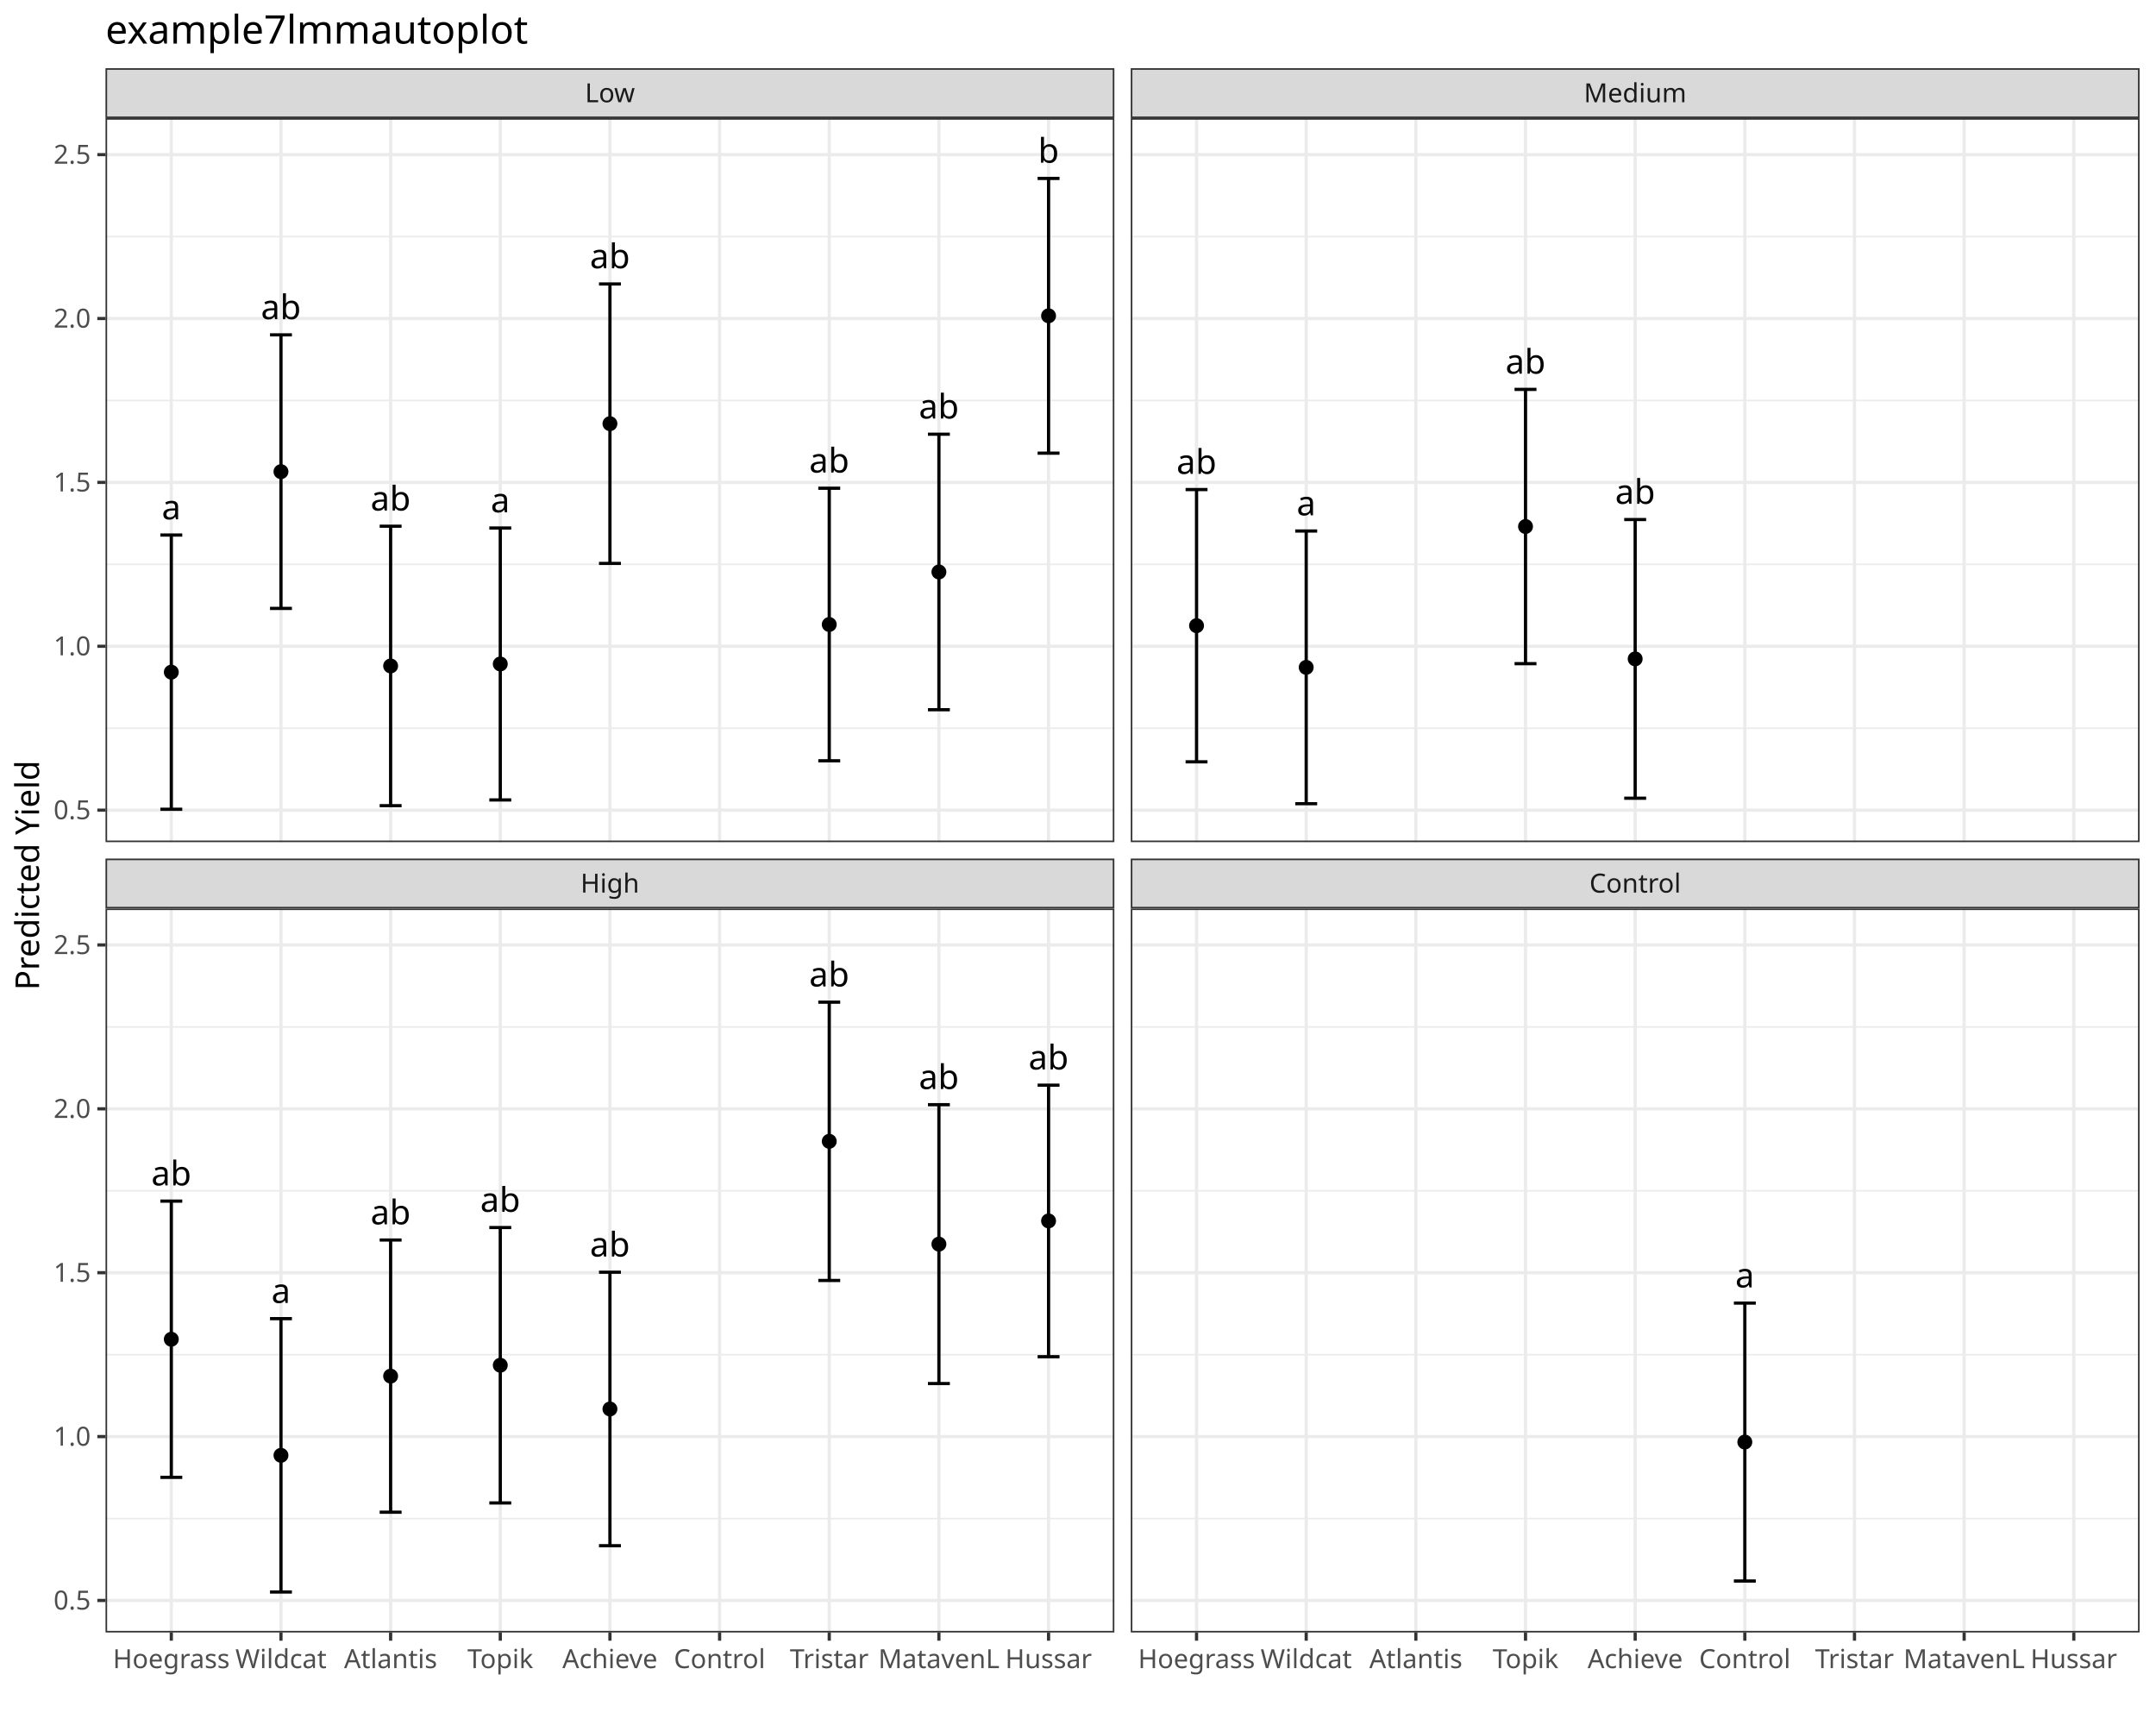
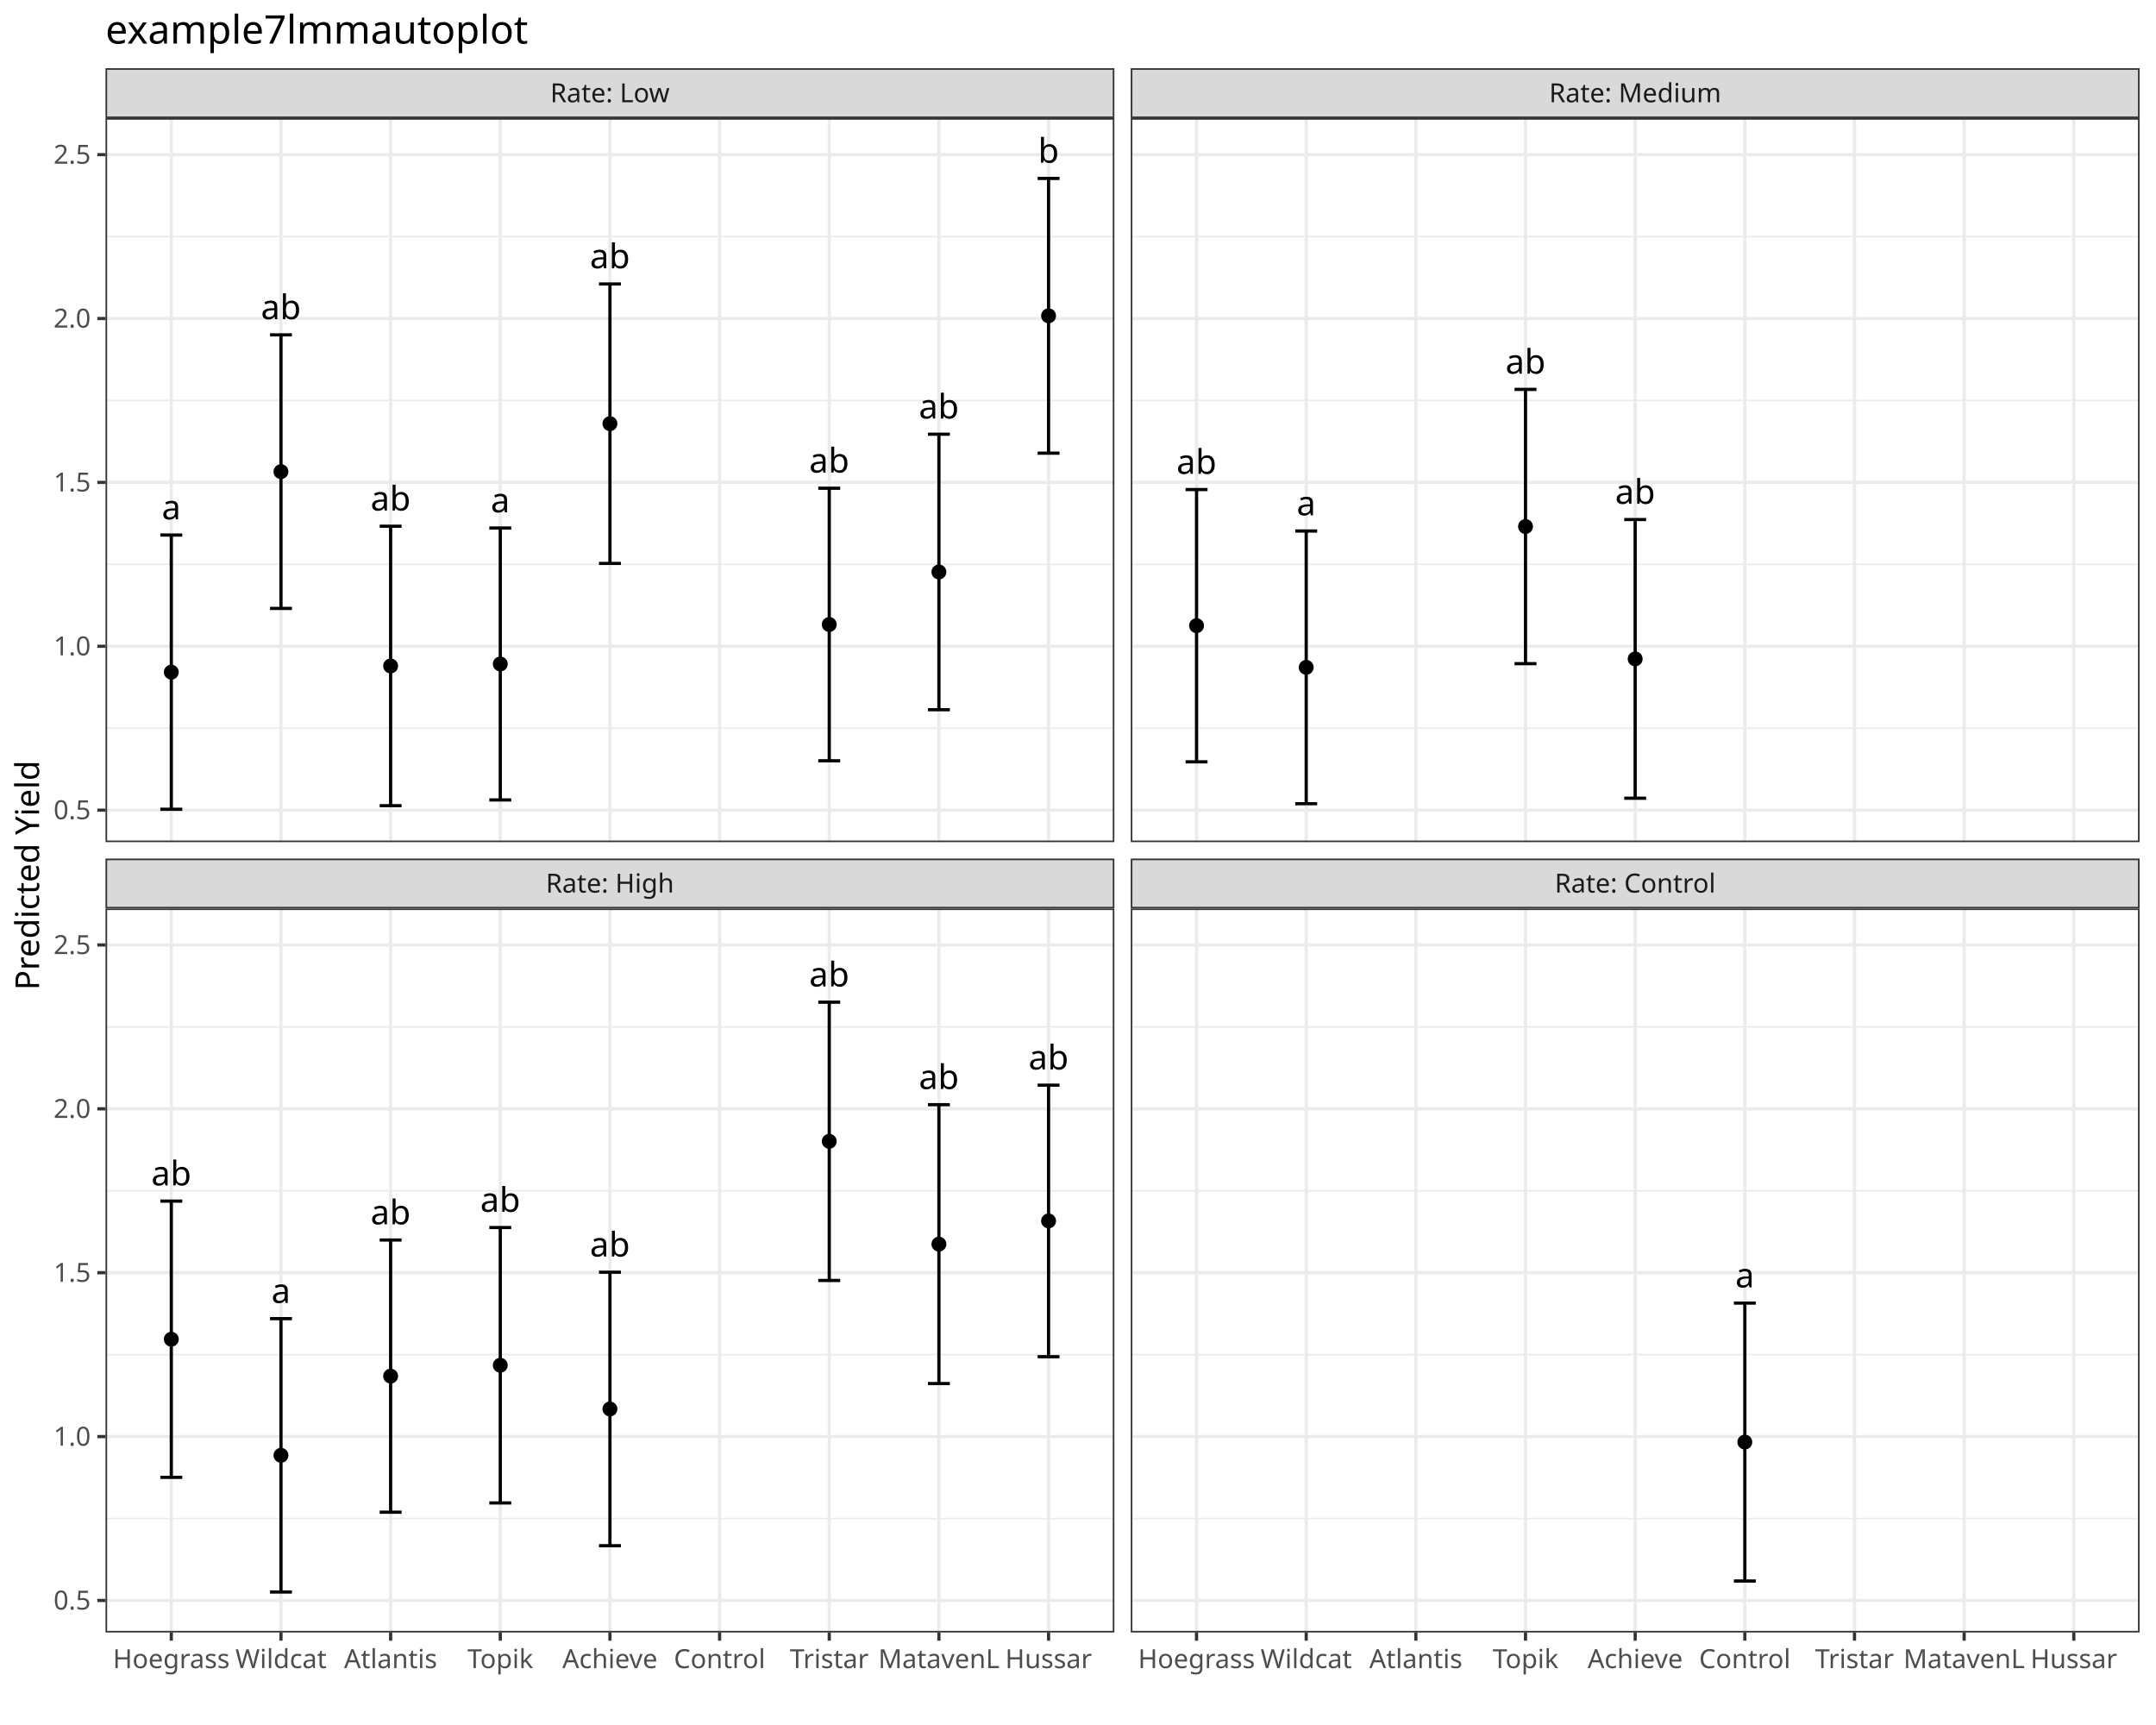
<svg xmlns="http://www.w3.org/2000/svg" class="svglite" data-engine-version="2.0" width="720.00pt" height="576.00pt" viewBox="0 0 720.00 576.00">
  <defs>
    <style type="text/css">
    .svglite line, .svglite polyline, .svglite polygon, .svglite path, .svglite rect, .svglite circle {
      fill: none;
      stroke: #000000;
      stroke-linecap: round;
      stroke-linejoin: round;
      stroke-miterlimit: 10.00;
    }
  </style>
  </defs>
  <rect width="100%" height="100%" style="stroke: none; fill: #FFFFFF;" />
  <defs>
    <clipPath id="cpMC4wMHw3MjAuMDB8MC4wMHw1NzYuMDA=">
      <rect x="0.00" y="0.00" width="720.00" height="576.00" />
    </clipPath>
  </defs>
  <g clip-path="url(#cpMC4wMHw3MjAuMDB8MC4wMHw1NzYuMDA=)">
    <rect x="0.00" y="0.00" width="720.00" height="576.00" style="stroke-width: 1.07; stroke: #FFFFFF; fill: #FFFFFF;" />
  </g>
  <defs>
    <clipPath id="cpMzUuMjR8MzcyLjE0fDM5LjQzfDI4MS4yMQ==">
      <rect x="35.24" y="39.43" width="336.90" height="241.77" />
    </clipPath>
  </defs>
  <g clip-path="url(#cpMzUuMjR8MzcyLjE0fDM5LjQzfDI4MS4yMQ==)">
    <rect x="35.24" y="39.43" width="336.90" height="241.77" style="stroke-width: 1.07; stroke: none; fill: #FFFFFF;" />
    <polyline points="35.24,243.16 372.14,243.16 " style="stroke-width: 0.53; stroke: #EBEBEB; stroke-linecap: butt;" />
    <polyline points="35.24,188.44 372.14,188.44 " style="stroke-width: 0.53; stroke: #EBEBEB; stroke-linecap: butt;" />
    <polyline points="35.24,133.72 372.14,133.72 " style="stroke-width: 0.53; stroke: #EBEBEB; stroke-linecap: butt;" />
    <polyline points="35.24,79.00 372.14,79.00 " style="stroke-width: 0.53; stroke: #EBEBEB; stroke-linecap: butt;" />
    <polyline points="35.24,270.52 372.14,270.52 " style="stroke-width: 1.07; stroke: #EBEBEB; stroke-linecap: butt;" />
    <polyline points="35.24,215.80 372.14,215.80 " style="stroke-width: 1.07; stroke: #EBEBEB; stroke-linecap: butt;" />
    <polyline points="35.24,161.08 372.14,161.08 " style="stroke-width: 1.07; stroke: #EBEBEB; stroke-linecap: butt;" />
    <polyline points="35.24,106.36 372.14,106.36 " style="stroke-width: 1.07; stroke: #EBEBEB; stroke-linecap: butt;" />
    <polyline points="35.24,51.64 372.14,51.64 " style="stroke-width: 1.07; stroke: #EBEBEB; stroke-linecap: butt;" />
    <polyline points="57.21,281.21 57.21,39.43 " style="stroke-width: 1.07; stroke: #EBEBEB; stroke-linecap: butt;" />
    <polyline points="93.83,281.21 93.83,39.43 " style="stroke-width: 1.07; stroke: #EBEBEB; stroke-linecap: butt;" />
    <polyline points="130.45,281.21 130.45,39.43 " style="stroke-width: 1.07; stroke: #EBEBEB; stroke-linecap: butt;" />
    <polyline points="167.07,281.21 167.07,39.43 " style="stroke-width: 1.07; stroke: #EBEBEB; stroke-linecap: butt;" />
    <polyline points="203.69,281.21 203.69,39.43 " style="stroke-width: 1.07; stroke: #EBEBEB; stroke-linecap: butt;" />
    <polyline points="240.31,281.21 240.31,39.43 " style="stroke-width: 1.07; stroke: #EBEBEB; stroke-linecap: butt;" />
    <polyline points="276.93,281.21 276.93,39.43 " style="stroke-width: 1.07; stroke: #EBEBEB; stroke-linecap: butt;" />
    <polyline points="313.55,281.21 313.55,39.43 " style="stroke-width: 1.07; stroke: #EBEBEB; stroke-linecap: butt;" />
    <polyline points="350.17,281.21 350.17,39.43 " style="stroke-width: 1.07; stroke: #EBEBEB; stroke-linecap: butt;" />
    <circle cx="57.21" cy="224.44" r="2.49" style="stroke-width: 0.71; stroke: none; fill: #000000;" />
    <circle cx="130.45" cy="222.37" r="2.49" style="stroke-width: 0.71; stroke: none; fill: #000000;" />
    <circle cx="167.07" cy="221.71" r="2.49" style="stroke-width: 0.71; stroke: none; fill: #000000;" />
    <circle cx="276.93" cy="208.53" r="2.49" style="stroke-width: 0.71; stroke: none; fill: #000000;" />
    <circle cx="313.55" cy="190.99" r="2.49" style="stroke-width: 0.71; stroke: none; fill: #000000;" />
    <circle cx="93.83" cy="157.49" r="2.49" style="stroke-width: 0.71; stroke: none; fill: #000000;" />
    <circle cx="203.69" cy="141.47" r="2.49" style="stroke-width: 0.71; stroke: none; fill: #000000;" />
    <circle cx="350.17" cy="105.45" r="2.49" style="stroke-width: 0.71; stroke: none; fill: #000000;" />
    <polyline points="53.55,178.66 60.87,178.66 " style="stroke-width: 1.07; stroke-linecap: butt;" />
    <polyline points="57.21,178.66 57.21,270.22 " style="stroke-width: 1.07; stroke-linecap: butt;" />
    <polyline points="53.55,270.22 60.87,270.22 " style="stroke-width: 1.07; stroke-linecap: butt;" />
    <polyline points="126.79,175.71 134.11,175.71 " style="stroke-width: 1.07; stroke-linecap: butt;" />
    <polyline points="130.45,175.71 130.45,269.02 " style="stroke-width: 1.07; stroke-linecap: butt;" />
    <polyline points="126.79,269.02 134.11,269.02 " style="stroke-width: 1.07; stroke-linecap: butt;" />
    <polyline points="163.41,176.31 170.73,176.31 " style="stroke-width: 1.07; stroke-linecap: butt;" />
    <polyline points="167.07,176.31 167.07,267.11 " style="stroke-width: 1.07; stroke-linecap: butt;" />
    <polyline points="163.41,267.11 170.73,267.11 " style="stroke-width: 1.07; stroke-linecap: butt;" />
    <polyline points="273.27,163.03 280.59,163.03 " style="stroke-width: 1.07; stroke-linecap: butt;" />
    <polyline points="276.93,163.03 276.93,254.03 " style="stroke-width: 1.07; stroke-linecap: butt;" />
    <polyline points="273.27,254.03 280.59,254.03 " style="stroke-width: 1.07; stroke-linecap: butt;" />
    <polyline points="309.89,144.99 317.21,144.99 " style="stroke-width: 1.07; stroke-linecap: butt;" />
    <polyline points="313.55,144.99 313.55,236.98 " style="stroke-width: 1.07; stroke-linecap: butt;" />
    <polyline points="309.89,236.98 317.21,236.98 " style="stroke-width: 1.07; stroke-linecap: butt;" />
    <polyline points="90.17,111.81 97.49,111.81 " style="stroke-width: 1.07; stroke-linecap: butt;" />
    <polyline points="93.83,111.81 93.83,203.16 " style="stroke-width: 1.07; stroke-linecap: butt;" />
    <polyline points="90.17,203.16 97.49,203.16 " style="stroke-width: 1.07; stroke-linecap: butt;" />
    <polyline points="200.03,94.82 207.35,94.82 " style="stroke-width: 1.07; stroke-linecap: butt;" />
    <polyline points="203.69,94.82 203.69,188.13 " style="stroke-width: 1.07; stroke-linecap: butt;" />
    <polyline points="200.03,188.13 207.35,188.13 " style="stroke-width: 1.07; stroke-linecap: butt;" />
    <polyline points="346.51,59.58 353.83,59.58 " style="stroke-width: 1.07; stroke-linecap: butt;" />
    <polyline points="350.17,59.58 350.17,151.32 " style="stroke-width: 1.07; stroke-linecap: butt;" />
    <polyline points="346.51,151.32 353.83,151.32 " style="stroke-width: 1.07; stroke-linecap: butt;" />
    <text x="57.21" y="173.42" text-anchor="middle" style="font-size: 11.38px; font-family: sans;" textLength="6.33px" lengthAdjust="spacingAndGlyphs">a</text>
    <text x="130.45" y="170.47" text-anchor="middle" style="font-size: 11.38px; font-family: sans;" textLength="12.66px" lengthAdjust="spacingAndGlyphs">ab</text>
    <text x="167.07" y="171.07" text-anchor="middle" style="font-size: 11.38px; font-family: sans;" textLength="6.33px" lengthAdjust="spacingAndGlyphs">a</text>
    <text x="276.93" y="157.79" text-anchor="middle" style="font-size: 11.38px; font-family: sans;" textLength="12.66px" lengthAdjust="spacingAndGlyphs">ab</text>
    <text x="313.55" y="139.75" text-anchor="middle" style="font-size: 11.38px; font-family: sans;" textLength="12.66px" lengthAdjust="spacingAndGlyphs">ab</text>
    <text x="93.83" y="106.57" text-anchor="middle" style="font-size: 11.38px; font-family: sans;" textLength="12.66px" lengthAdjust="spacingAndGlyphs">ab</text>
    <text x="203.69" y="89.58" text-anchor="middle" style="font-size: 11.38px; font-family: sans;" textLength="12.66px" lengthAdjust="spacingAndGlyphs">ab</text>
    <text x="350.17" y="54.34" text-anchor="middle" style="font-size: 11.38px; font-family: sans;" textLength="6.33px" lengthAdjust="spacingAndGlyphs">b</text>
    <rect x="35.24" y="39.43" width="336.90" height="241.77" style="stroke-width: 1.07; stroke: #333333;" />
  </g>
  <g clip-path="url(#cpMC4wMHw3MjAuMDB8MC4wMHw1NzYuMDA=)">
</g>
  <defs>
    <clipPath id="cpMzUuMjR8MzcyLjE0fDMwMy4zNHw1NDUuMTE=">
      <rect x="35.24" y="303.34" width="336.90" height="241.77" />
    </clipPath>
  </defs>
  <g clip-path="url(#cpMzUuMjR8MzcyLjE0fDMwMy4zNHw1NDUuMTE=)">
    <rect x="35.24" y="303.34" width="336.90" height="241.77" style="stroke-width: 1.07; stroke: none; fill: #FFFFFF;" />
    <polyline points="35.24,507.06 372.14,507.06 " style="stroke-width: 0.53; stroke: #EBEBEB; stroke-linecap: butt;" />
    <polyline points="35.24,452.34 372.14,452.34 " style="stroke-width: 0.53; stroke: #EBEBEB; stroke-linecap: butt;" />
    <polyline points="35.24,397.62 372.14,397.62 " style="stroke-width: 0.53; stroke: #EBEBEB; stroke-linecap: butt;" />
    <polyline points="35.24,342.90 372.14,342.90 " style="stroke-width: 0.53; stroke: #EBEBEB; stroke-linecap: butt;" />
    <polyline points="35.24,534.42 372.14,534.42 " style="stroke-width: 1.07; stroke: #EBEBEB; stroke-linecap: butt;" />
    <polyline points="35.24,479.70 372.14,479.70 " style="stroke-width: 1.07; stroke: #EBEBEB; stroke-linecap: butt;" />
    <polyline points="35.24,424.98 372.14,424.98 " style="stroke-width: 1.07; stroke: #EBEBEB; stroke-linecap: butt;" />
    <polyline points="35.24,370.26 372.14,370.26 " style="stroke-width: 1.07; stroke: #EBEBEB; stroke-linecap: butt;" />
    <polyline points="35.24,315.54 372.14,315.54 " style="stroke-width: 1.07; stroke: #EBEBEB; stroke-linecap: butt;" />
    <polyline points="57.21,545.11 57.21,303.34 " style="stroke-width: 1.07; stroke: #EBEBEB; stroke-linecap: butt;" />
    <polyline points="93.83,545.11 93.83,303.34 " style="stroke-width: 1.07; stroke: #EBEBEB; stroke-linecap: butt;" />
    <polyline points="130.45,545.11 130.45,303.34 " style="stroke-width: 1.07; stroke: #EBEBEB; stroke-linecap: butt;" />
    <polyline points="167.07,545.11 167.07,303.34 " style="stroke-width: 1.07; stroke: #EBEBEB; stroke-linecap: butt;" />
    <polyline points="203.69,545.11 203.69,303.34 " style="stroke-width: 1.07; stroke: #EBEBEB; stroke-linecap: butt;" />
    <polyline points="240.31,545.11 240.31,303.34 " style="stroke-width: 1.07; stroke: #EBEBEB; stroke-linecap: butt;" />
    <polyline points="276.93,545.11 276.93,303.34 " style="stroke-width: 1.07; stroke: #EBEBEB; stroke-linecap: butt;" />
    <polyline points="313.55,545.11 313.55,303.34 " style="stroke-width: 1.07; stroke: #EBEBEB; stroke-linecap: butt;" />
    <polyline points="350.17,545.11 350.17,303.34 " style="stroke-width: 1.07; stroke: #EBEBEB; stroke-linecap: butt;" />
    <circle cx="93.83" cy="485.95" r="2.49" style="stroke-width: 0.71; stroke: none; fill: #000000;" />
    <circle cx="203.69" cy="470.48" r="2.49" style="stroke-width: 0.71; stroke: none; fill: #000000;" />
    <circle cx="130.45" cy="459.50" r="2.49" style="stroke-width: 0.71; stroke: none; fill: #000000;" />
    <circle cx="167.07" cy="455.87" r="2.49" style="stroke-width: 0.71; stroke: none; fill: #000000;" />
    <circle cx="57.21" cy="447.19" r="2.49" style="stroke-width: 0.71; stroke: none; fill: #000000;" />
    <circle cx="313.55" cy="415.43" r="2.49" style="stroke-width: 0.71; stroke: none; fill: #000000;" />
    <circle cx="350.17" cy="407.68" r="2.49" style="stroke-width: 0.71; stroke: none; fill: #000000;" />
    <circle cx="276.93" cy="381.10" r="2.49" style="stroke-width: 0.71; stroke: none; fill: #000000;" />
    <polyline points="90.17,440.31 97.49,440.31 " style="stroke-width: 1.07; stroke-linecap: butt;" />
    <polyline points="93.83,440.31 93.83,531.59 " style="stroke-width: 1.07; stroke-linecap: butt;" />
    <polyline points="90.17,531.59 97.49,531.59 " style="stroke-width: 1.07; stroke-linecap: butt;" />
    <polyline points="200.03,424.81 207.35,424.81 " style="stroke-width: 1.07; stroke-linecap: butt;" />
    <polyline points="203.69,424.81 203.69,516.14 " style="stroke-width: 1.07; stroke-linecap: butt;" />
    <polyline points="200.03,516.14 207.35,516.14 " style="stroke-width: 1.07; stroke-linecap: butt;" />
    <polyline points="126.79,414.06 134.11,414.06 " style="stroke-width: 1.07; stroke-linecap: butt;" />
    <polyline points="130.45,414.06 130.45,504.94 " style="stroke-width: 1.07; stroke-linecap: butt;" />
    <polyline points="126.79,504.94 134.11,504.94 " style="stroke-width: 1.07; stroke-linecap: butt;" />
    <polyline points="163.41,409.89 170.73,409.89 " style="stroke-width: 1.07; stroke-linecap: butt;" />
    <polyline points="167.07,409.89 167.07,501.85 " style="stroke-width: 1.07; stroke-linecap: butt;" />
    <polyline points="163.41,501.85 170.73,501.85 " style="stroke-width: 1.07; stroke-linecap: butt;" />
    <polyline points="53.55,401.07 60.87,401.07 " style="stroke-width: 1.07; stroke-linecap: butt;" />
    <polyline points="57.21,401.07 57.21,493.31 " style="stroke-width: 1.07; stroke-linecap: butt;" />
    <polyline points="53.55,493.31 60.87,493.31 " style="stroke-width: 1.07; stroke-linecap: butt;" />
    <polyline points="309.89,368.87 317.21,368.87 " style="stroke-width: 1.07; stroke-linecap: butt;" />
    <polyline points="313.55,368.87 313.55,461.98 " style="stroke-width: 1.07; stroke-linecap: butt;" />
    <polyline points="309.89,461.98 317.21,461.98 " style="stroke-width: 1.07; stroke-linecap: butt;" />
    <polyline points="346.51,362.35 353.83,362.35 " style="stroke-width: 1.07; stroke-linecap: butt;" />
    <polyline points="350.17,362.35 350.17,453.02 " style="stroke-width: 1.07; stroke-linecap: butt;" />
    <polyline points="346.51,453.02 353.83,453.02 " style="stroke-width: 1.07; stroke-linecap: butt;" />
    <polyline points="273.27,334.63 280.59,334.63 " style="stroke-width: 1.07; stroke-linecap: butt;" />
    <polyline points="276.93,334.63 276.93,427.56 " style="stroke-width: 1.07; stroke-linecap: butt;" />
    <polyline points="273.27,427.56 280.59,427.56 " style="stroke-width: 1.07; stroke-linecap: butt;" />
    <text x="93.83" y="435.07" text-anchor="middle" style="font-size: 11.38px; font-family: sans;" textLength="6.33px" lengthAdjust="spacingAndGlyphs">a</text>
    <text x="203.69" y="419.57" text-anchor="middle" style="font-size: 11.38px; font-family: sans;" textLength="12.66px" lengthAdjust="spacingAndGlyphs">ab</text>
    <text x="130.45" y="408.82" text-anchor="middle" style="font-size: 11.38px; font-family: sans;" textLength="12.66px" lengthAdjust="spacingAndGlyphs">ab</text>
    <text x="167.07" y="404.65" text-anchor="middle" style="font-size: 11.38px; font-family: sans;" textLength="12.66px" lengthAdjust="spacingAndGlyphs">ab</text>
    <text x="57.21" y="395.83" text-anchor="middle" style="font-size: 11.38px; font-family: sans;" textLength="12.66px" lengthAdjust="spacingAndGlyphs">ab</text>
    <text x="313.55" y="363.64" text-anchor="middle" style="font-size: 11.38px; font-family: sans;" textLength="12.66px" lengthAdjust="spacingAndGlyphs">ab</text>
    <text x="350.17" y="357.11" text-anchor="middle" style="font-size: 11.38px; font-family: sans;" textLength="12.66px" lengthAdjust="spacingAndGlyphs">ab</text>
    <text x="276.93" y="329.39" text-anchor="middle" style="font-size: 11.38px; font-family: sans;" textLength="12.66px" lengthAdjust="spacingAndGlyphs">ab</text>
    <rect x="35.24" y="303.34" width="336.90" height="241.77" style="stroke-width: 1.07; stroke: #333333;" />
  </g>
  <g clip-path="url(#cpMC4wMHw3MjAuMDB8MC4wMHw1NzYuMDA=)">
</g>
  <defs>
    <clipPath id="cpMzc3LjYyfDcxNC41MnwzOS40M3wyODEuMjE=">
      <rect x="377.62" y="39.43" width="336.90" height="241.77" />
    </clipPath>
  </defs>
  <g clip-path="url(#cpMzc3LjYyfDcxNC41MnwzOS40M3wyODEuMjE=)">
    <rect x="377.62" y="39.43" width="336.90" height="241.77" style="stroke-width: 1.07; stroke: none; fill: #FFFFFF;" />
    <polyline points="377.62,243.16 714.52,243.16 " style="stroke-width: 0.53; stroke: #EBEBEB; stroke-linecap: butt;" />
    <polyline points="377.62,188.44 714.52,188.44 " style="stroke-width: 0.53; stroke: #EBEBEB; stroke-linecap: butt;" />
    <polyline points="377.62,133.72 714.52,133.72 " style="stroke-width: 0.53; stroke: #EBEBEB; stroke-linecap: butt;" />
    <polyline points="377.62,79.00 714.52,79.00 " style="stroke-width: 0.53; stroke: #EBEBEB; stroke-linecap: butt;" />
    <polyline points="377.62,270.52 714.52,270.52 " style="stroke-width: 1.07; stroke: #EBEBEB; stroke-linecap: butt;" />
    <polyline points="377.62,215.80 714.52,215.80 " style="stroke-width: 1.07; stroke: #EBEBEB; stroke-linecap: butt;" />
    <polyline points="377.62,161.08 714.52,161.08 " style="stroke-width: 1.07; stroke: #EBEBEB; stroke-linecap: butt;" />
    <polyline points="377.62,106.36 714.52,106.36 " style="stroke-width: 1.07; stroke: #EBEBEB; stroke-linecap: butt;" />
    <polyline points="377.62,51.64 714.52,51.64 " style="stroke-width: 1.07; stroke: #EBEBEB; stroke-linecap: butt;" />
    <polyline points="399.59,281.21 399.59,39.43 " style="stroke-width: 1.07; stroke: #EBEBEB; stroke-linecap: butt;" />
    <polyline points="436.21,281.21 436.21,39.43 " style="stroke-width: 1.07; stroke: #EBEBEB; stroke-linecap: butt;" />
    <polyline points="472.83,281.21 472.83,39.43 " style="stroke-width: 1.07; stroke: #EBEBEB; stroke-linecap: butt;" />
    <polyline points="509.45,281.21 509.45,39.43 " style="stroke-width: 1.07; stroke: #EBEBEB; stroke-linecap: butt;" />
    <polyline points="546.07,281.21 546.07,39.43 " style="stroke-width: 1.07; stroke: #EBEBEB; stroke-linecap: butt;" />
    <polyline points="582.69,281.21 582.69,39.43 " style="stroke-width: 1.07; stroke: #EBEBEB; stroke-linecap: butt;" />
    <polyline points="619.31,281.21 619.31,39.43 " style="stroke-width: 1.07; stroke: #EBEBEB; stroke-linecap: butt;" />
    <polyline points="655.93,281.21 655.93,39.43 " style="stroke-width: 1.07; stroke: #EBEBEB; stroke-linecap: butt;" />
    <polyline points="692.55,281.21 692.55,39.43 " style="stroke-width: 1.07; stroke: #EBEBEB; stroke-linecap: butt;" />
    <circle cx="436.21" cy="222.84" r="2.49" style="stroke-width: 0.71; stroke: none; fill: #000000;" />
    <circle cx="546.07" cy="220.01" r="2.49" style="stroke-width: 0.71; stroke: none; fill: #000000;" />
    <circle cx="399.59" cy="208.92" r="2.49" style="stroke-width: 0.71; stroke: none; fill: #000000;" />
    <circle cx="509.45" cy="175.81" r="2.49" style="stroke-width: 0.71; stroke: none; fill: #000000;" />
    <polyline points="432.55,177.31 439.87,177.31 " style="stroke-width: 1.07; stroke-linecap: butt;" />
    <polyline points="436.21,177.31 436.21,268.37 " style="stroke-width: 1.07; stroke-linecap: butt;" />
    <polyline points="432.55,268.37 439.87,268.37 " style="stroke-width: 1.07; stroke-linecap: butt;" />
    <polyline points="542.41,173.48 549.73,173.48 " style="stroke-width: 1.07; stroke-linecap: butt;" />
    <polyline points="546.07,173.48 546.07,266.53 " style="stroke-width: 1.07; stroke-linecap: butt;" />
    <polyline points="542.41,266.53 549.73,266.53 " style="stroke-width: 1.07; stroke-linecap: butt;" />
    <polyline points="395.93,163.47 403.25,163.47 " style="stroke-width: 1.07; stroke-linecap: butt;" />
    <polyline points="399.59,163.47 399.59,254.38 " style="stroke-width: 1.07; stroke-linecap: butt;" />
    <polyline points="395.93,254.38 403.25,254.38 " style="stroke-width: 1.07; stroke-linecap: butt;" />
    <polyline points="505.79,130.02 513.11,130.02 " style="stroke-width: 1.07; stroke-linecap: butt;" />
    <polyline points="509.45,130.02 509.45,221.60 " style="stroke-width: 1.07; stroke-linecap: butt;" />
    <polyline points="505.79,221.60 513.11,221.60 " style="stroke-width: 1.07; stroke-linecap: butt;" />
    <text x="436.21" y="172.07" text-anchor="middle" style="font-size: 11.38px; font-family: sans;" textLength="6.33px" lengthAdjust="spacingAndGlyphs">a</text>
    <text x="546.07" y="168.24" text-anchor="middle" style="font-size: 11.38px; font-family: sans;" textLength="12.66px" lengthAdjust="spacingAndGlyphs">ab</text>
    <text x="399.59" y="158.23" text-anchor="middle" style="font-size: 11.38px; font-family: sans;" textLength="12.66px" lengthAdjust="spacingAndGlyphs">ab</text>
    <text x="509.45" y="124.78" text-anchor="middle" style="font-size: 11.38px; font-family: sans;" textLength="12.66px" lengthAdjust="spacingAndGlyphs">ab</text>
    <rect x="377.62" y="39.43" width="336.90" height="241.77" style="stroke-width: 1.07; stroke: #333333;" />
  </g>
  <g clip-path="url(#cpMC4wMHw3MjAuMDB8MC4wMHw1NzYuMDA=)">
</g>
  <defs>
    <clipPath id="cpMzc3LjYyfDcxNC41MnwzMDMuMzR8NTQ1LjEx">
      <rect x="377.62" y="303.34" width="336.90" height="241.77" />
    </clipPath>
  </defs>
  <g clip-path="url(#cpMzc3LjYyfDcxNC41MnwzMDMuMzR8NTQ1LjEx)">
    <rect x="377.62" y="303.34" width="336.90" height="241.77" style="stroke-width: 1.07; stroke: none; fill: #FFFFFF;" />
    <polyline points="377.62,507.06 714.52,507.06 " style="stroke-width: 0.53; stroke: #EBEBEB; stroke-linecap: butt;" />
    <polyline points="377.62,452.34 714.52,452.34 " style="stroke-width: 0.53; stroke: #EBEBEB; stroke-linecap: butt;" />
    <polyline points="377.62,397.62 714.52,397.62 " style="stroke-width: 0.53; stroke: #EBEBEB; stroke-linecap: butt;" />
    <polyline points="377.62,342.90 714.52,342.90 " style="stroke-width: 0.53; stroke: #EBEBEB; stroke-linecap: butt;" />
    <polyline points="377.62,534.42 714.52,534.42 " style="stroke-width: 1.07; stroke: #EBEBEB; stroke-linecap: butt;" />
    <polyline points="377.62,479.70 714.52,479.70 " style="stroke-width: 1.07; stroke: #EBEBEB; stroke-linecap: butt;" />
    <polyline points="377.62,424.98 714.52,424.98 " style="stroke-width: 1.07; stroke: #EBEBEB; stroke-linecap: butt;" />
    <polyline points="377.62,370.26 714.52,370.26 " style="stroke-width: 1.07; stroke: #EBEBEB; stroke-linecap: butt;" />
    <polyline points="377.62,315.54 714.52,315.54 " style="stroke-width: 1.07; stroke: #EBEBEB; stroke-linecap: butt;" />
    <polyline points="399.59,545.11 399.59,303.34 " style="stroke-width: 1.07; stroke: #EBEBEB; stroke-linecap: butt;" />
    <polyline points="436.21,545.11 436.21,303.34 " style="stroke-width: 1.07; stroke: #EBEBEB; stroke-linecap: butt;" />
    <polyline points="472.83,545.11 472.83,303.34 " style="stroke-width: 1.07; stroke: #EBEBEB; stroke-linecap: butt;" />
    <polyline points="509.45,545.11 509.45,303.34 " style="stroke-width: 1.07; stroke: #EBEBEB; stroke-linecap: butt;" />
    <polyline points="546.07,545.11 546.07,303.34 " style="stroke-width: 1.07; stroke: #EBEBEB; stroke-linecap: butt;" />
    <polyline points="582.69,545.11 582.69,303.34 " style="stroke-width: 1.07; stroke: #EBEBEB; stroke-linecap: butt;" />
    <polyline points="619.31,545.11 619.31,303.34 " style="stroke-width: 1.07; stroke: #EBEBEB; stroke-linecap: butt;" />
    <polyline points="655.93,545.11 655.93,303.34 " style="stroke-width: 1.07; stroke: #EBEBEB; stroke-linecap: butt;" />
    <polyline points="692.55,545.11 692.55,303.34 " style="stroke-width: 1.07; stroke: #EBEBEB; stroke-linecap: butt;" />
    <circle cx="582.69" cy="481.52" r="2.49" style="stroke-width: 0.71; stroke: none; fill: #000000;" />
    <polyline points="579.03,435.12 586.35,435.12 " style="stroke-width: 1.07; stroke-linecap: butt;" />
    <polyline points="582.69,435.12 582.69,527.92 " style="stroke-width: 1.07; stroke-linecap: butt;" />
    <polyline points="579.03,527.92 586.35,527.92 " style="stroke-width: 1.07; stroke-linecap: butt;" />
    <text x="582.69" y="429.88" text-anchor="middle" style="font-size: 11.38px; font-family: sans;" textLength="6.33px" lengthAdjust="spacingAndGlyphs">a</text>
    <rect x="377.62" y="303.34" width="336.90" height="241.77" style="stroke-width: 1.07; stroke: #333333;" />
  </g>
  <g clip-path="url(#cpMC4wMHw3MjAuMDB8MC4wMHw1NzYuMDA=)">
</g>
  <defs>
    <clipPath id="cpMzUuMjR8MzcyLjE0fDI4Ni42OXwzMDMuMzQ=">
      <rect x="35.24" y="286.69" width="336.90" height="16.65" />
    </clipPath>
  </defs>
  <g clip-path="url(#cpMzUuMjR8MzcyLjE0fDI4Ni42OXwzMDMuMzQ=)">
    <rect x="35.24" y="286.69" width="336.90" height="16.65" style="stroke-width: 1.07; stroke: #333333; fill: #D9D9D9;" />
-     <text x="203.69" y="298.04" text-anchor="middle" style="font-size: 8.80px; fill: #1A1A1A; font-family: sans;" textLength="18.10px" lengthAdjust="spacingAndGlyphs">High</text>
+     <text x="203.69" y="298.04" text-anchor="middle" style="font-size: 8.80px; fill: #1A1A1A; font-family: sans;" textLength="41.58px" lengthAdjust="spacingAndGlyphs">Rate: High</text>
  </g>
  <g clip-path="url(#cpMC4wMHw3MjAuMDB8MC4wMHw1NzYuMDA=)">
</g>
  <defs>
    <clipPath id="cpMzc3LjYyfDcxNC41MnwyODYuNjl8MzAzLjM0">
      <rect x="377.62" y="286.69" width="336.90" height="16.65" />
    </clipPath>
  </defs>
  <g clip-path="url(#cpMzc3LjYyfDcxNC41MnwyODYuNjl8MzAzLjM0)">
    <rect x="377.62" y="286.69" width="336.90" height="16.65" style="stroke-width: 1.07; stroke: #333333; fill: #D9D9D9;" />
-     <text x="546.07" y="298.04" text-anchor="middle" style="font-size: 8.80px; fill: #1A1A1A; font-family: sans;" textLength="28.37px" lengthAdjust="spacingAndGlyphs">Control</text>
+     <text x="546.07" y="298.04" text-anchor="middle" style="font-size: 8.80px; fill: #1A1A1A; font-family: sans;" textLength="51.85px" lengthAdjust="spacingAndGlyphs">Rate: Control</text>
  </g>
  <g clip-path="url(#cpMC4wMHw3MjAuMDB8MC4wMHw1NzYuMDA=)">
</g>
  <defs>
    <clipPath id="cpMzUuMjR8MzcyLjE0fDIyLjc4fDM5LjQz">
      <rect x="35.24" y="22.78" width="336.90" height="16.65" />
    </clipPath>
  </defs>
  <g clip-path="url(#cpMzUuMjR8MzcyLjE0fDIyLjc4fDM5LjQz)">
    <rect x="35.24" y="22.78" width="336.90" height="16.65" style="stroke-width: 1.07; stroke: #333333; fill: #D9D9D9;" />
-     <text x="203.69" y="34.14" text-anchor="middle" style="font-size: 8.80px; fill: #1A1A1A; font-family: sans;" textLength="16.15px" lengthAdjust="spacingAndGlyphs">Low</text>
+     <text x="203.69" y="34.14" text-anchor="middle" style="font-size: 8.80px; fill: #1A1A1A; font-family: sans;" textLength="39.63px" lengthAdjust="spacingAndGlyphs">Rate: Low</text>
  </g>
  <g clip-path="url(#cpMC4wMHw3MjAuMDB8MC4wMHw1NzYuMDA=)">
</g>
  <defs>
    <clipPath id="cpMzc3LjYyfDcxNC41MnwyMi43OHwzOS40Mw==">
      <rect x="377.62" y="22.78" width="336.90" height="16.65" />
    </clipPath>
  </defs>
  <g clip-path="url(#cpMzc3LjYyfDcxNC41MnwyMi43OHwzOS40Mw==)">
    <rect x="377.62" y="22.78" width="336.90" height="16.65" style="stroke-width: 1.07; stroke: #333333; fill: #D9D9D9;" />
-     <text x="546.07" y="34.14" text-anchor="middle" style="font-size: 8.80px; fill: #1A1A1A; font-family: sans;" textLength="31.31px" lengthAdjust="spacingAndGlyphs">Medium</text>
+     <text x="546.07" y="34.14" text-anchor="middle" style="font-size: 8.80px; fill: #1A1A1A; font-family: sans;" textLength="54.79px" lengthAdjust="spacingAndGlyphs">Rate: Medium</text>
  </g>
  <g clip-path="url(#cpMC4wMHw3MjAuMDB8MC4wMHw1NzYuMDA=)">
    <polyline points="57.21,547.85 57.21,545.11 " style="stroke-width: 1.07; stroke: #333333; stroke-linecap: butt;" />
    <polyline points="93.83,547.85 93.83,545.11 " style="stroke-width: 1.07; stroke: #333333; stroke-linecap: butt;" />
    <polyline points="130.45,547.85 130.45,545.11 " style="stroke-width: 1.07; stroke: #333333; stroke-linecap: butt;" />
    <polyline points="167.07,547.85 167.07,545.11 " style="stroke-width: 1.07; stroke: #333333; stroke-linecap: butt;" />
    <polyline points="203.69,547.85 203.69,545.11 " style="stroke-width: 1.07; stroke: #333333; stroke-linecap: butt;" />
    <polyline points="240.31,547.85 240.31,545.11 " style="stroke-width: 1.07; stroke: #333333; stroke-linecap: butt;" />
    <polyline points="276.93,547.85 276.93,545.11 " style="stroke-width: 1.07; stroke: #333333; stroke-linecap: butt;" />
    <polyline points="313.55,547.85 313.55,545.11 " style="stroke-width: 1.07; stroke: #333333; stroke-linecap: butt;" />
    <polyline points="350.17,547.85 350.17,545.11 " style="stroke-width: 1.07; stroke: #333333; stroke-linecap: butt;" />
    <text x="57.21" y="557.01" text-anchor="middle" style="font-size: 8.80px; fill: #4D4D4D; font-family: sans;" textLength="37.67px" lengthAdjust="spacingAndGlyphs">Hoegrass</text>
    <text x="93.83" y="557.01" text-anchor="middle" style="font-size: 8.80px; fill: #4D4D4D; font-family: sans;" textLength="28.85px" lengthAdjust="spacingAndGlyphs">Wildcat</text>
    <text x="130.45" y="557.01" text-anchor="middle" style="font-size: 8.80px; fill: #4D4D4D; font-family: sans;" textLength="28.86px" lengthAdjust="spacingAndGlyphs">Atlantis</text>
    <text x="167.07" y="557.01" text-anchor="middle" style="font-size: 8.80px; fill: #4D4D4D; font-family: sans;" textLength="21.52px" lengthAdjust="spacingAndGlyphs">Topik</text>
    <text x="203.69" y="557.01" text-anchor="middle" style="font-size: 8.80px; fill: #4D4D4D; font-family: sans;" textLength="31.32px" lengthAdjust="spacingAndGlyphs">Achieve</text>
    <text x="240.31" y="557.01" text-anchor="middle" style="font-size: 8.80px; fill: #4D4D4D; font-family: sans;" textLength="28.37px" lengthAdjust="spacingAndGlyphs">Control</text>
    <text x="276.93" y="557.01" text-anchor="middle" style="font-size: 8.80px; fill: #4D4D4D; font-family: sans;" textLength="24.93px" lengthAdjust="spacingAndGlyphs">Tristar</text>
    <text x="313.55" y="557.01" text-anchor="middle" style="font-size: 8.80px; fill: #4D4D4D; font-family: sans;" textLength="38.65px" lengthAdjust="spacingAndGlyphs">MatavenL</text>
    <text x="350.17" y="557.01" text-anchor="middle" style="font-size: 8.80px; fill: #4D4D4D; font-family: sans;" textLength="27.88px" lengthAdjust="spacingAndGlyphs">Hussar</text>
    <polyline points="399.59,547.85 399.59,545.11 " style="stroke-width: 1.07; stroke: #333333; stroke-linecap: butt;" />
    <polyline points="436.21,547.85 436.21,545.11 " style="stroke-width: 1.07; stroke: #333333; stroke-linecap: butt;" />
    <polyline points="472.83,547.85 472.83,545.11 " style="stroke-width: 1.07; stroke: #333333; stroke-linecap: butt;" />
    <polyline points="509.45,547.85 509.45,545.11 " style="stroke-width: 1.07; stroke: #333333; stroke-linecap: butt;" />
    <polyline points="546.07,547.85 546.07,545.11 " style="stroke-width: 1.07; stroke: #333333; stroke-linecap: butt;" />
    <polyline points="582.69,547.85 582.69,545.11 " style="stroke-width: 1.07; stroke: #333333; stroke-linecap: butt;" />
    <polyline points="619.31,547.85 619.31,545.11 " style="stroke-width: 1.07; stroke: #333333; stroke-linecap: butt;" />
    <polyline points="655.93,547.85 655.93,545.11 " style="stroke-width: 1.07; stroke: #333333; stroke-linecap: butt;" />
    <polyline points="692.55,547.85 692.55,545.11 " style="stroke-width: 1.07; stroke: #333333; stroke-linecap: butt;" />
    <text x="399.59" y="557.01" text-anchor="middle" style="font-size: 8.80px; fill: #4D4D4D; font-family: sans;" textLength="37.67px" lengthAdjust="spacingAndGlyphs">Hoegrass</text>
    <text x="436.21" y="557.01" text-anchor="middle" style="font-size: 8.80px; fill: #4D4D4D; font-family: sans;" textLength="28.85px" lengthAdjust="spacingAndGlyphs">Wildcat</text>
    <text x="472.83" y="557.01" text-anchor="middle" style="font-size: 8.80px; fill: #4D4D4D; font-family: sans;" textLength="28.86px" lengthAdjust="spacingAndGlyphs">Atlantis</text>
    <text x="509.45" y="557.01" text-anchor="middle" style="font-size: 8.80px; fill: #4D4D4D; font-family: sans;" textLength="21.52px" lengthAdjust="spacingAndGlyphs">Topik</text>
    <text x="546.07" y="557.01" text-anchor="middle" style="font-size: 8.80px; fill: #4D4D4D; font-family: sans;" textLength="31.32px" lengthAdjust="spacingAndGlyphs">Achieve</text>
    <text x="582.69" y="557.01" text-anchor="middle" style="font-size: 8.80px; fill: #4D4D4D; font-family: sans;" textLength="28.37px" lengthAdjust="spacingAndGlyphs">Control</text>
    <text x="619.31" y="557.01" text-anchor="middle" style="font-size: 8.80px; fill: #4D4D4D; font-family: sans;" textLength="24.93px" lengthAdjust="spacingAndGlyphs">Tristar</text>
    <text x="655.93" y="557.01" text-anchor="middle" style="font-size: 8.80px; fill: #4D4D4D; font-family: sans;" textLength="38.65px" lengthAdjust="spacingAndGlyphs">MatavenL</text>
    <text x="692.55" y="557.01" text-anchor="middle" style="font-size: 8.80px; fill: #4D4D4D; font-family: sans;" textLength="27.88px" lengthAdjust="spacingAndGlyphs">Hussar</text>
    <text x="30.31" y="273.54" text-anchor="end" style="font-size: 8.80px; fill: #4D4D4D; font-family: sans;" textLength="12.23px" lengthAdjust="spacingAndGlyphs">0.5</text>
    <text x="30.31" y="218.83" text-anchor="end" style="font-size: 8.80px; fill: #4D4D4D; font-family: sans;" textLength="12.23px" lengthAdjust="spacingAndGlyphs">1.0</text>
    <text x="30.31" y="164.11" text-anchor="end" style="font-size: 8.80px; fill: #4D4D4D; font-family: sans;" textLength="12.23px" lengthAdjust="spacingAndGlyphs">1.5</text>
    <text x="30.31" y="109.39" text-anchor="end" style="font-size: 8.80px; fill: #4D4D4D; font-family: sans;" textLength="12.23px" lengthAdjust="spacingAndGlyphs">2.0</text>
    <text x="30.31" y="54.67" text-anchor="end" style="font-size: 8.80px; fill: #4D4D4D; font-family: sans;" textLength="12.23px" lengthAdjust="spacingAndGlyphs">2.5</text>
    <polyline points="32.50,270.52 35.24,270.52 " style="stroke-width: 1.07; stroke: #333333; stroke-linecap: butt;" />
    <polyline points="32.50,215.80 35.24,215.80 " style="stroke-width: 1.07; stroke: #333333; stroke-linecap: butt;" />
    <polyline points="32.50,161.08 35.24,161.08 " style="stroke-width: 1.07; stroke: #333333; stroke-linecap: butt;" />
    <polyline points="32.50,106.36 35.24,106.36 " style="stroke-width: 1.07; stroke: #333333; stroke-linecap: butt;" />
    <polyline points="32.50,51.64 35.24,51.64 " style="stroke-width: 1.07; stroke: #333333; stroke-linecap: butt;" />
    <text x="30.31" y="537.45" text-anchor="end" style="font-size: 8.80px; fill: #4D4D4D; font-family: sans;" textLength="12.23px" lengthAdjust="spacingAndGlyphs">0.5</text>
    <text x="30.31" y="482.73" text-anchor="end" style="font-size: 8.80px; fill: #4D4D4D; font-family: sans;" textLength="12.23px" lengthAdjust="spacingAndGlyphs">1.0</text>
    <text x="30.31" y="428.01" text-anchor="end" style="font-size: 8.80px; fill: #4D4D4D; font-family: sans;" textLength="12.23px" lengthAdjust="spacingAndGlyphs">1.5</text>
    <text x="30.31" y="373.29" text-anchor="end" style="font-size: 8.80px; fill: #4D4D4D; font-family: sans;" textLength="12.23px" lengthAdjust="spacingAndGlyphs">2.0</text>
    <text x="30.31" y="318.57" text-anchor="end" style="font-size: 8.80px; fill: #4D4D4D; font-family: sans;" textLength="12.23px" lengthAdjust="spacingAndGlyphs">2.5</text>
    <polyline points="32.50,534.42 35.24,534.42 " style="stroke-width: 1.07; stroke: #333333; stroke-linecap: butt;" />
    <polyline points="32.50,479.70 35.24,479.70 " style="stroke-width: 1.07; stroke: #333333; stroke-linecap: butt;" />
    <polyline points="32.50,424.98 35.24,424.98 " style="stroke-width: 1.07; stroke: #333333; stroke-linecap: butt;" />
    <polyline points="32.50,370.26 35.24,370.26 " style="stroke-width: 1.07; stroke: #333333; stroke-linecap: butt;" />
    <polyline points="32.50,315.54 35.24,315.54 " style="stroke-width: 1.07; stroke: #333333; stroke-linecap: butt;" />
    <text transform="translate(13.05,292.27) rotate(-90)" text-anchor="middle" style="font-size: 11.00px; font-family: sans;" textLength="73.99px" lengthAdjust="spacingAndGlyphs">Predicted Yield</text>
    <text x="35.24" y="14.56" style="font-size: 13.20px; font-family: sans;" textLength="129.15px" lengthAdjust="spacingAndGlyphs">example7lmmautoplot</text>
  </g>
</svg>
